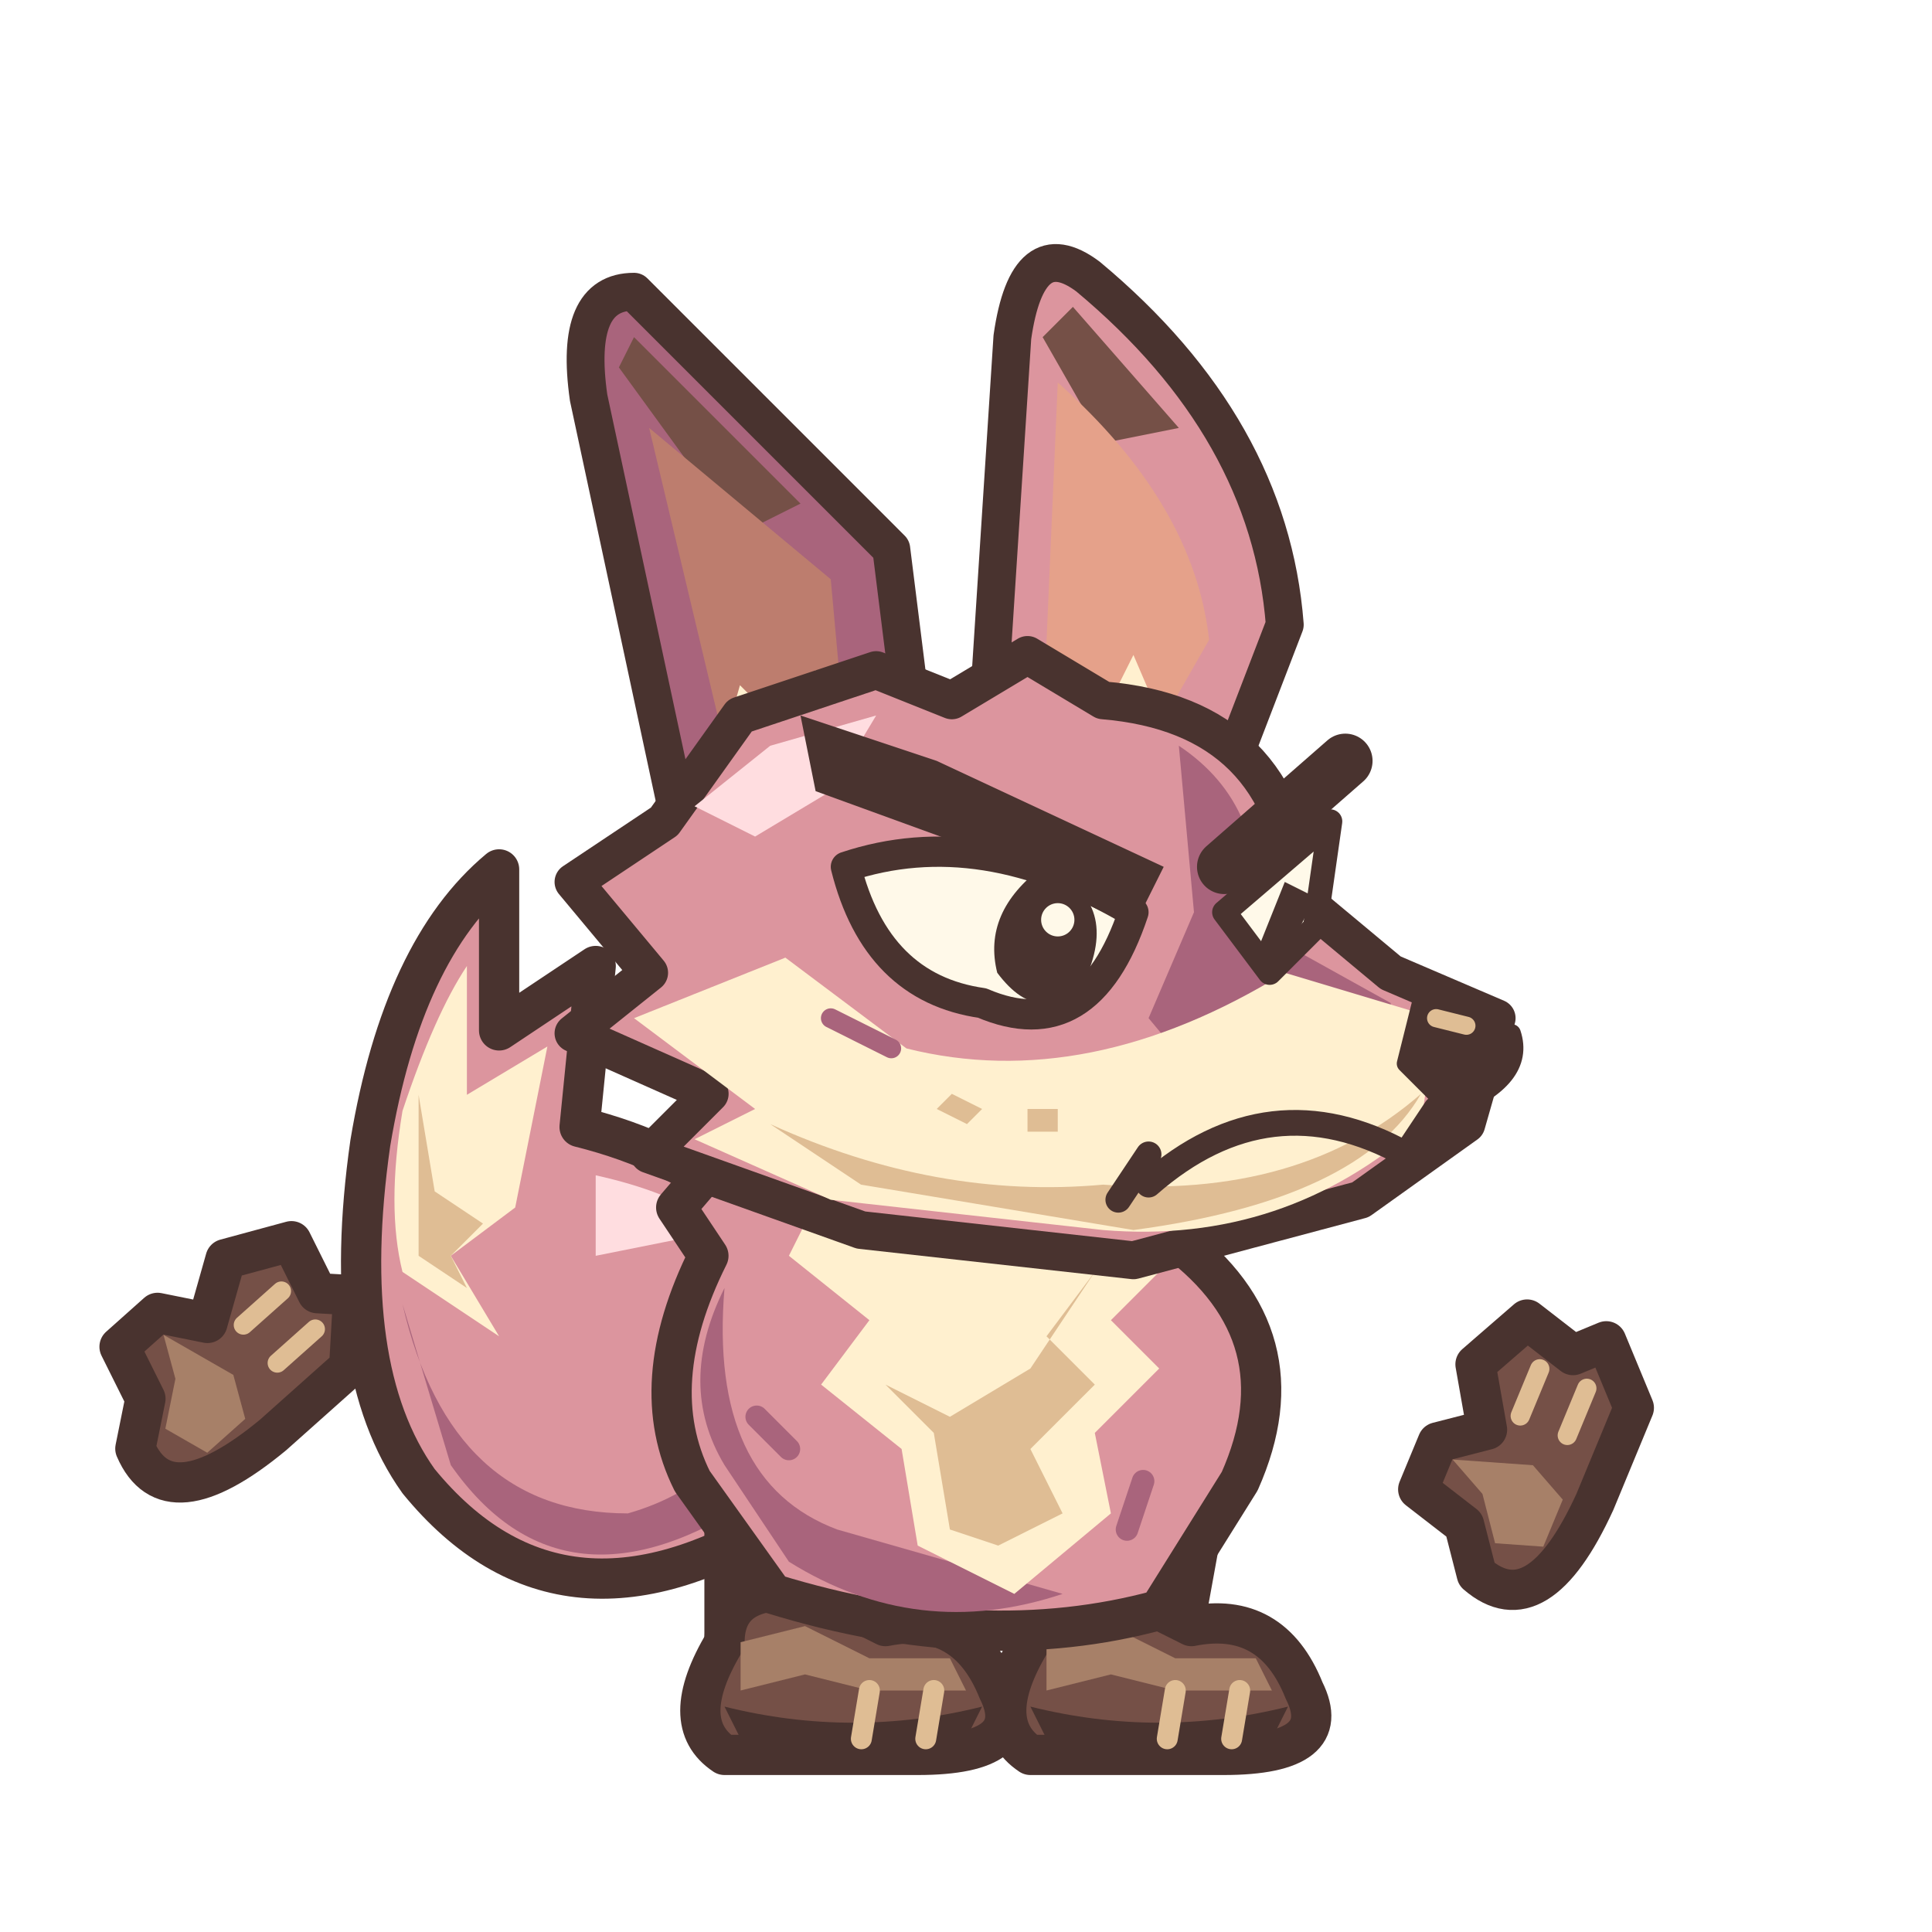
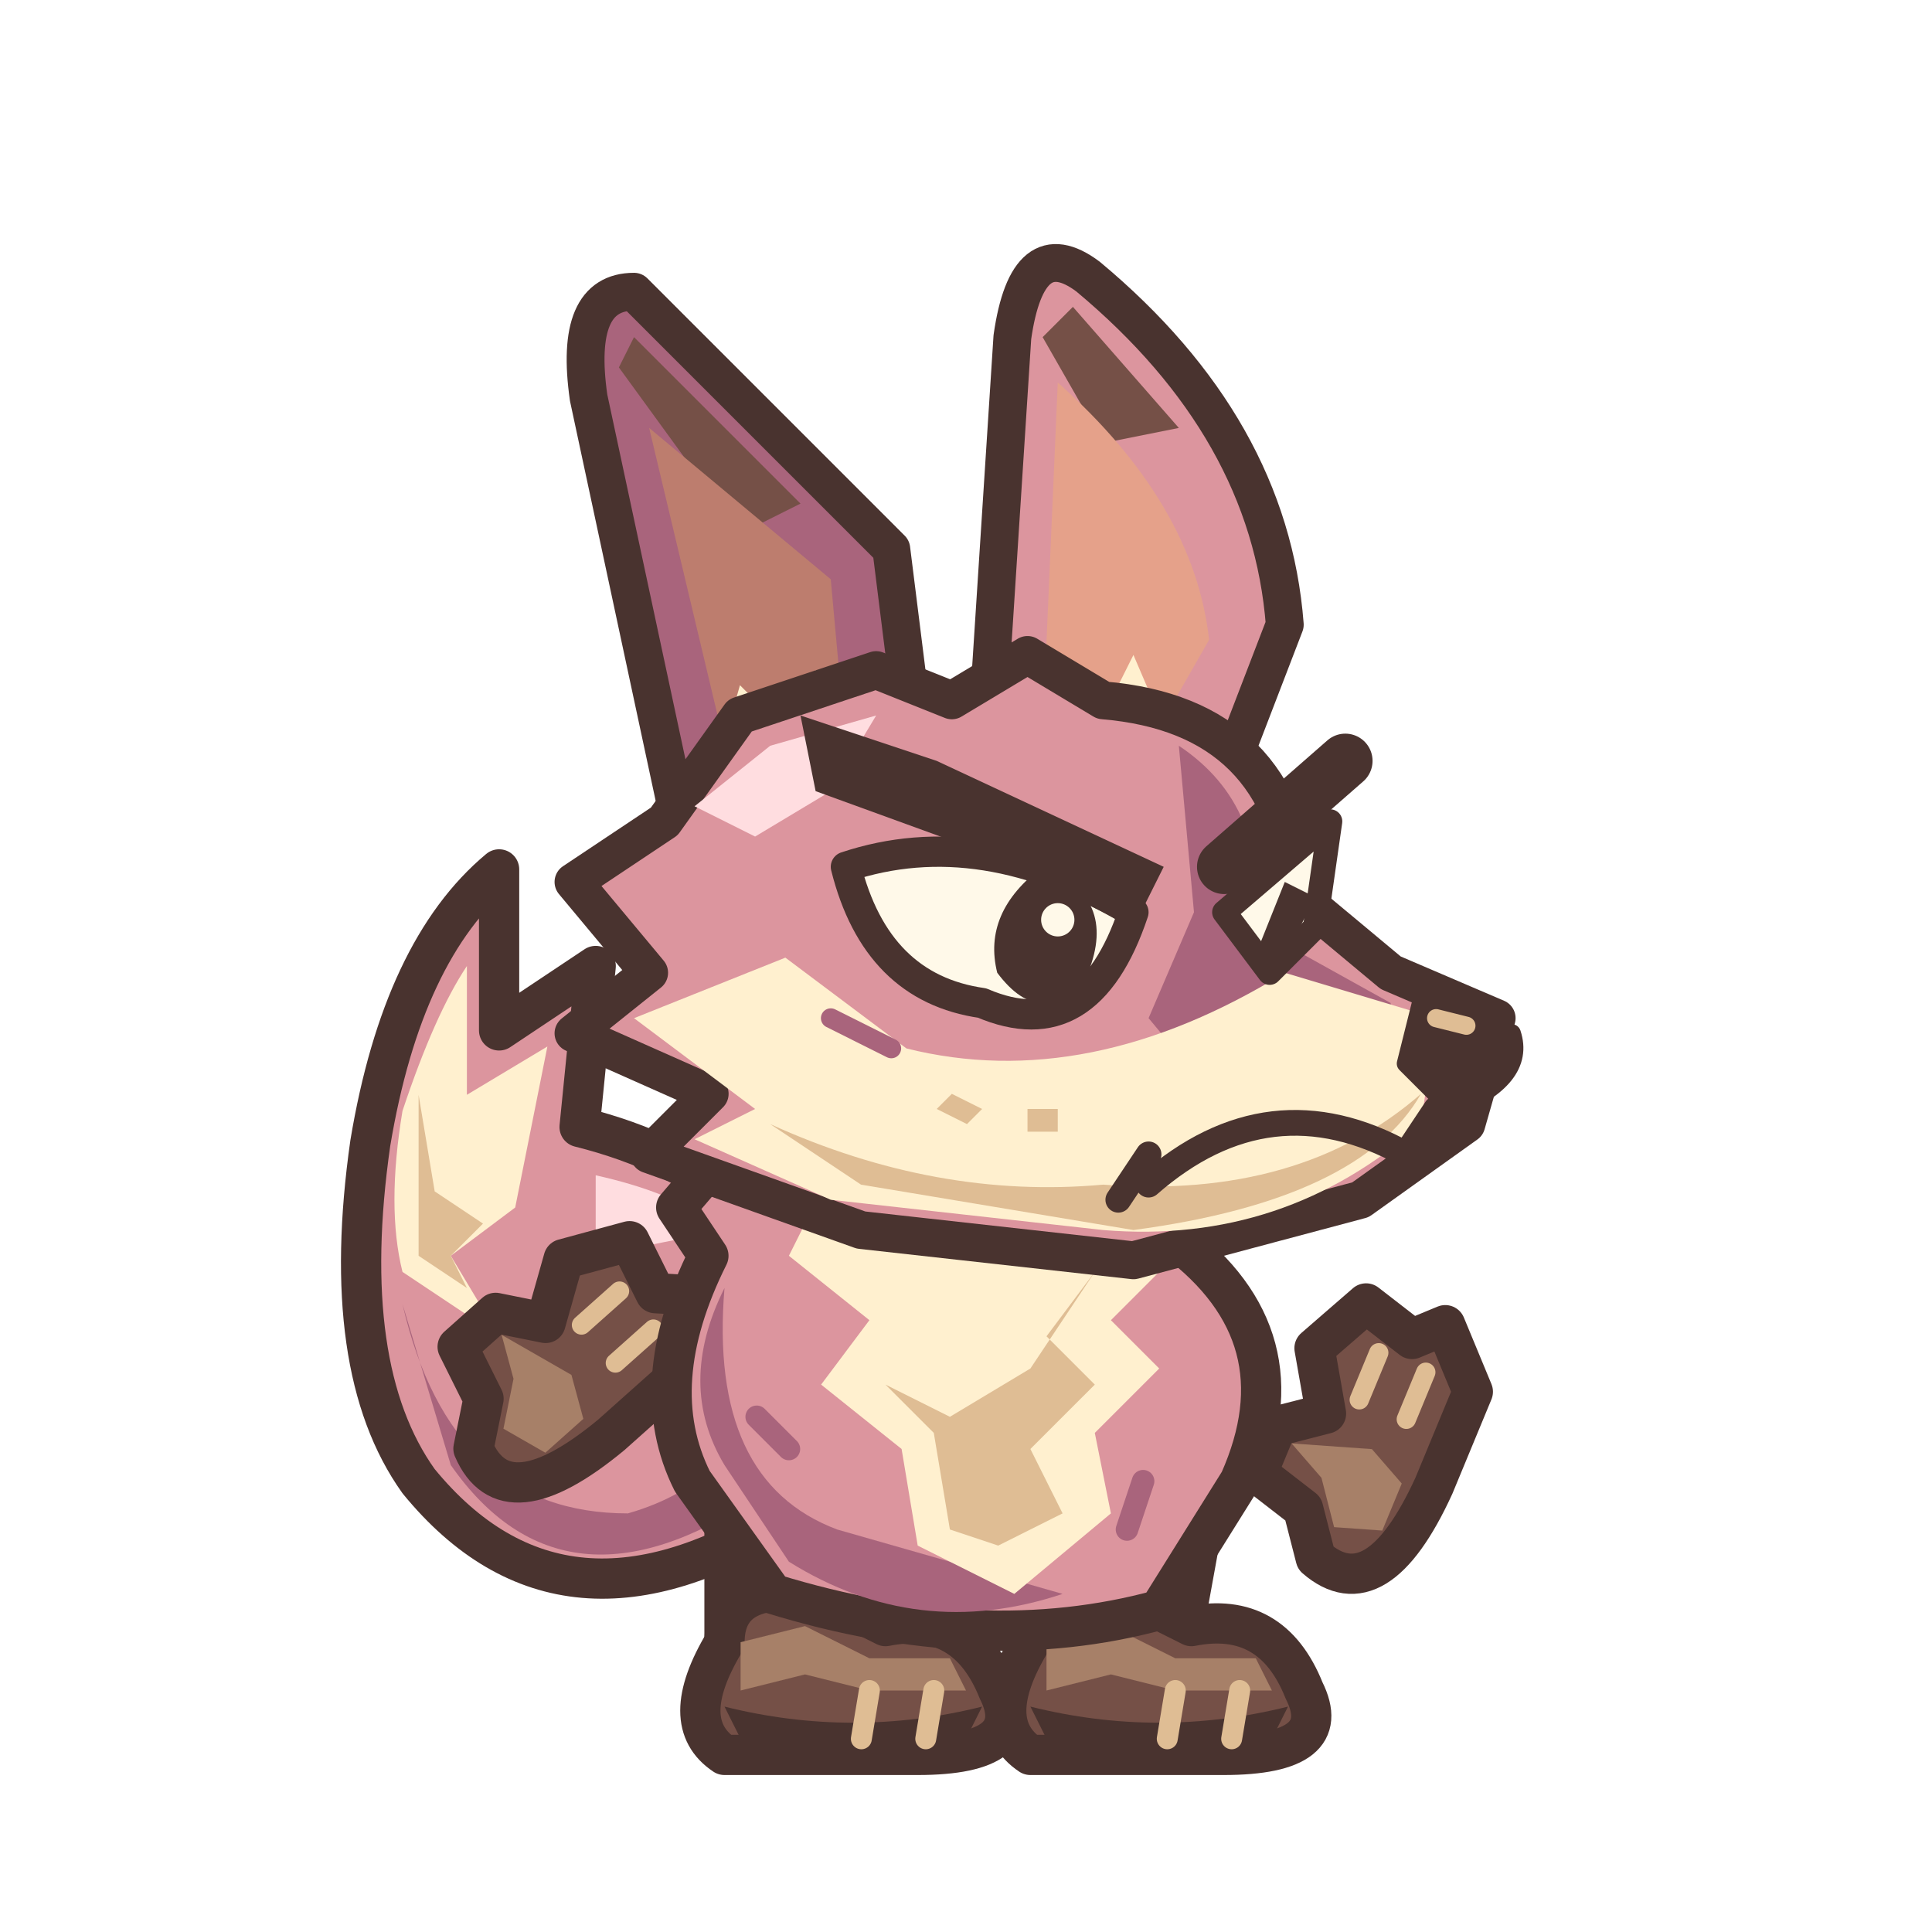
<svg xmlns="http://www.w3.org/2000/svg" viewBox="-60 -85 120 120" width="250" height="250">
  <g transform="translate(0 0)">
    <g stroke="#49332f" stroke-width="2.5" stroke-linejoin="round" stroke-linecap="round">
      <path fill="#dc959e" d="M-11 9Q-25 18-34 7Q-39 0-37-14Q-35-26-29-31L-29-21L-23-25L-24-15Q-12-12-9-2Z" />
      <path fill="#a9647c" stroke="none" d="M-35-4Q-32 9-21 9Q-14 7-12 0L-13 8Q-25 16-32 6Z" />
      <path fill="#fff0cf" stroke="none" d="M-35-16Q-33-22-31-25L-31-17L-26-20L-28-10L-32-7L-29-2L-35-6Q-36-10-35-16Z" />
      <path fill="#dfbd94" stroke="none" d="M-34-17L-33-11L-30-9L-32-7L-31-5L-34-7Z" />
      <path fill="#ffdde0" stroke="none" d="M-23-12Q-14-10-13-5L-18-8L-23-7Z" />
    </g>
  </g>
  <g transform="translate(-10 11) rotate(0)">
    <g transform="translate(0 0)">
      <g stroke="#49332f" stroke-width="2.5" stroke-linejoin="round" stroke-linecap="round">
        <path fill="#a9647c" d="M-5-5Q1-8 6-3L4 8Q0 11-5 7Z" />
        <path fill="#755047" stroke="none" d="M1-3L4-1L3 7L0 8L-2 6L1 5Z" />
      </g>
    </g>
    <g transform="translate(0 7)">
      <g stroke="#49332f" stroke-width="2.5" stroke-linejoin="round" stroke-linecap="round">
        <path fill="#755047" d="M-5-1Q-5-5 1-4L5-2Q10-3 12 2Q14 6 7 6H-5Q-8 4-5-1Z" />
        <path fill="#a78068" stroke="none" d="M-4-1L0-2L4 0L9 0L10 2H4L0 1L-4 2Z" />
        <path fill="#49332f" stroke="none" d="M-5 3Q3 5 11 3L10 5H-4Z" />
        <path fill="none" stroke="#dfbd94" stroke-width="1.3" d="M4 2l-.5 3M8 2l-.5 3" />
      </g>
    </g>
  </g>
  <g transform="translate(9 11) rotate(0)">
    <g transform="translate(0 0)">
      <g stroke="#49332f" stroke-width="2.5" stroke-linejoin="round" stroke-linecap="round">
        <path fill="#dc959e" d="M-5-5Q1-8 6-3L4 8Q0 11-5 7Z" />
        <path fill="#a9647c" stroke="none" d="M1-3L4-1L3 7L0 8L-2 6L1 5Z" />
      </g>
    </g>
    <g transform="translate(0 7)">
      <g stroke="#49332f" stroke-width="2.5" stroke-linejoin="round" stroke-linecap="round">
        <path fill="#755047" d="M-5-1Q-5-5 1-4L5-2Q10-3 12 2Q14 6 7 6H-5Q-8 4-5-1Z" />
        <path fill="#a78068" stroke="none" d="M-4-1L0-2L4 0L9 0L10 2H4L0 1L-4 2Z" />
        <path fill="#49332f" stroke="none" d="M-5 3Q3 5 11 3L10 5H-4Z" />
        <path fill="none" stroke="#dfbd94" stroke-width="1.3" d="M4 2l-.5 3M8 2l-.5 3" />
      </g>
    </g>
  </g>
-   <g transform="translate(-47 3) rotate(-60.16057)">
+   <g transform="translate(-26 3) rotate(-60.16057)">
    <g transform="translate(0 0)">
      <g stroke="#49332f" stroke-width="2.5" stroke-linejoin="round" stroke-linecap="round">
        <path fill="#755047" d="M-4-3L-1-4L1-7L4-6L5-3L9-4L12-1L10 2L11 4L7 6L1 4Q-7 1-4-3Z" />
        <path fill="#a78068" stroke="none" d="M-2-2L1-3L3-5L3 0L1 2L-2 1Z" />
        <path fill="none" stroke="#dfbd94" stroke-width="1.2" d="M6-1l3 1M5 2l3 1" />
      </g>
    </g>
  </g>
  <g transform="translate(0 0)">
    <g stroke="#49332f" stroke-width="2.5" stroke-linejoin="round" stroke-linecap="round">
      <path fill="#dc959e" d="M-12-17L-5-20L2-17L8-19L14-13L13-8Q21-2 17 7L12 15Q1 18-12 14L-17 7Q-20 1-16-7L-18-10Z" />
      <path fill="#a9647c" stroke="none" d="M-15-5Q-16 7-8 10L6 14Q-3 17-11 12L-15 6Q-18 1-15-5Z" />
      <path fill="#fff0cf" stroke="none" d="M-8-13L-3-15L1-11L7-15L8-9L13-7L9-3L12 0L8 4L9 9L3 14L-3 11L-4 5L-9 1L-6-3L-11-7Z" />
      <path fill="#dfbd94" stroke="none" d="M8-6L5-2L8 1L4 5L6 9L2 11L-1 10L-2 4L-5 1L-1 3L4 0Z" />
      <path fill="none" stroke="#a9647c" stroke-width="1.4" d="M-13 3l2 2m22 2-1 3" />
    </g>
  </g>
-   <g transform="translate(35 9) rotate(-85.94367)">
+   <g transform="translate(25 8) rotate(-85.94367)">
    <g transform="translate(0 0)">
      <g stroke="#49332f" stroke-width="2.5" stroke-linejoin="round" stroke-linecap="round">
        <path fill="#755047" d="M-4-3L-1-4L1-7L4-6L5-3L9-4L12-1L10 2L11 4L7 6L1 4Q-7 1-4-3Z" />
        <path fill="#a78068" stroke="none" d="M-2-2L1-3L3-5L3 0L1 2L-2 1Z" />
        <path fill="none" stroke="#dfbd94" stroke-width="1.2" d="M6-1l3 1M5 2l3 1" />
      </g>
    </g>
  </g>
  <g transform="translate(1 -18) scale(0.94)">
    <g transform="translate(-13 -23)">
      <g stroke="#49332f" stroke-width="2.5" stroke-linejoin="round" stroke-linecap="round">
        <path fill="#a9647c" d="M-7 6L-13-22Q-14-29-10-29L7-12L9 4Z" />
        <path fill="#755047" stroke="none" d="M-11-24L-10-26L1-15L-3-13Z" />
        <path fill="#bd7d6e" stroke="none" d="M-4 1L-9-20L3-10L4 1Z" />
        <path fill="#fff0cf" stroke="none" d="M-5 4L-3-3L0 0L2-4L5 3Z" />
      </g>
    </g>
    <g transform="translate(8 -24)">
      <g stroke="#49332f" stroke-width="2.5" stroke-linejoin="round" stroke-linecap="round">
        <path fill="#dc959e" d="M-8 6L-6-25Q-5-32-1-29Q11-19 12-6L7 7Z" />
        <path fill="#755047" stroke="none" d="M-4-25L-2-27L5-19L0-18Z" />
        <path fill="#e5a18a" stroke="none" d="M-4 1L-3-22Q6-14 7-5L3 2Z" />
        <path fill="#fff0cf" stroke="none" d="M-5 4L-3-3L0 0L2-4L5 3Z" />
      </g>
    </g>
    <g transform="translate(0 0)">
      <g stroke="#49332f" stroke-width="2.5" stroke-linejoin="round" stroke-linecap="round">
        <path fill="#dc959e" d="M-21-17L-16-24L-7-27L-2-25L3-28L8-25Q20-24 21-12L27-7L34-4L32 3L25 8L10 12L-8 10L-22 5L-18 1L-27-3L-22-7L-27-13Z" />
        <path fill="#a9647c" stroke="none" d="M13-22Q19-18 18-10L27-5L27 0L16 2L11-4L14-11Z" />
        <path fill="#ffdde0" stroke="none" d="M-19-18L-14-22L-7-24L-10-19L-15-16Z" />
        <path fill="#fff0cf" stroke="none" d="M-23-4L-13-8L-5-2Q7 1 20-7L30-4L29 3Q20 11 8 10L-10 8L-19 4L-15 2Z" />
        <path fill="#dfbd94" stroke="none" d="M-14 3Q-3 8 8 7Q21 8 29 1Q25 8 10 10L-8 7Z" />
        <path fill="#49332f" stroke-width="1.2" d="M29-5L35-3Q36 0 31 2L28-1Z" />
        <path fill="none" stroke="#dfbd94" stroke-width="1.2" d="M30-4l2 .5" />
        <path fill="none" stroke-width="1.7" d="M30 2L28 5Q19 0 11 7M11 5l-2 3" />
        <path fill="#dfbd94" stroke="none" d="M-2 1l2 1-1 1-2-1Zm5 1h2v1.5H3Z" />
      </g>
    </g>
    <g transform="translate(0 0)">
      <g stroke="#49332f" stroke-width="2.5" stroke-linejoin="round" stroke-linecap="round">
        <path fill="#fff9e9" stroke-width="1.6" d="M16-11L23-17L22-10L19-7Z" />
        <path fill="#49332f" stroke="none" d="M20-13L22-12L20-8L18-8Z" />
        <path fill="#fff9e9" stroke-width="2" d="M-9-14Q0-17 10-11Q7-2 0-5Q-7-6-9-14Z" />
        <path fill="#49332f" stroke="none" d="M4-14Q9-12 7-7Q4-3 1-7Q0-11 4-14Z" />
        <circle fill="#fff9e9" stroke="none" cx="5" cy="-10.5" r="1.1" />
        <path fill="#49332f" stroke="none" d="M-12-24L-3-21L12-14L10-10L0-15L-11-19Z" />
        <path fill="none" stroke-width="3.6" d="M16-14l8-7" />
        <path fill="none" stroke="#a9647c" stroke-width="1.3" d="M-10-4l4 2" />
      </g>
    </g>
  </g>
</svg>
